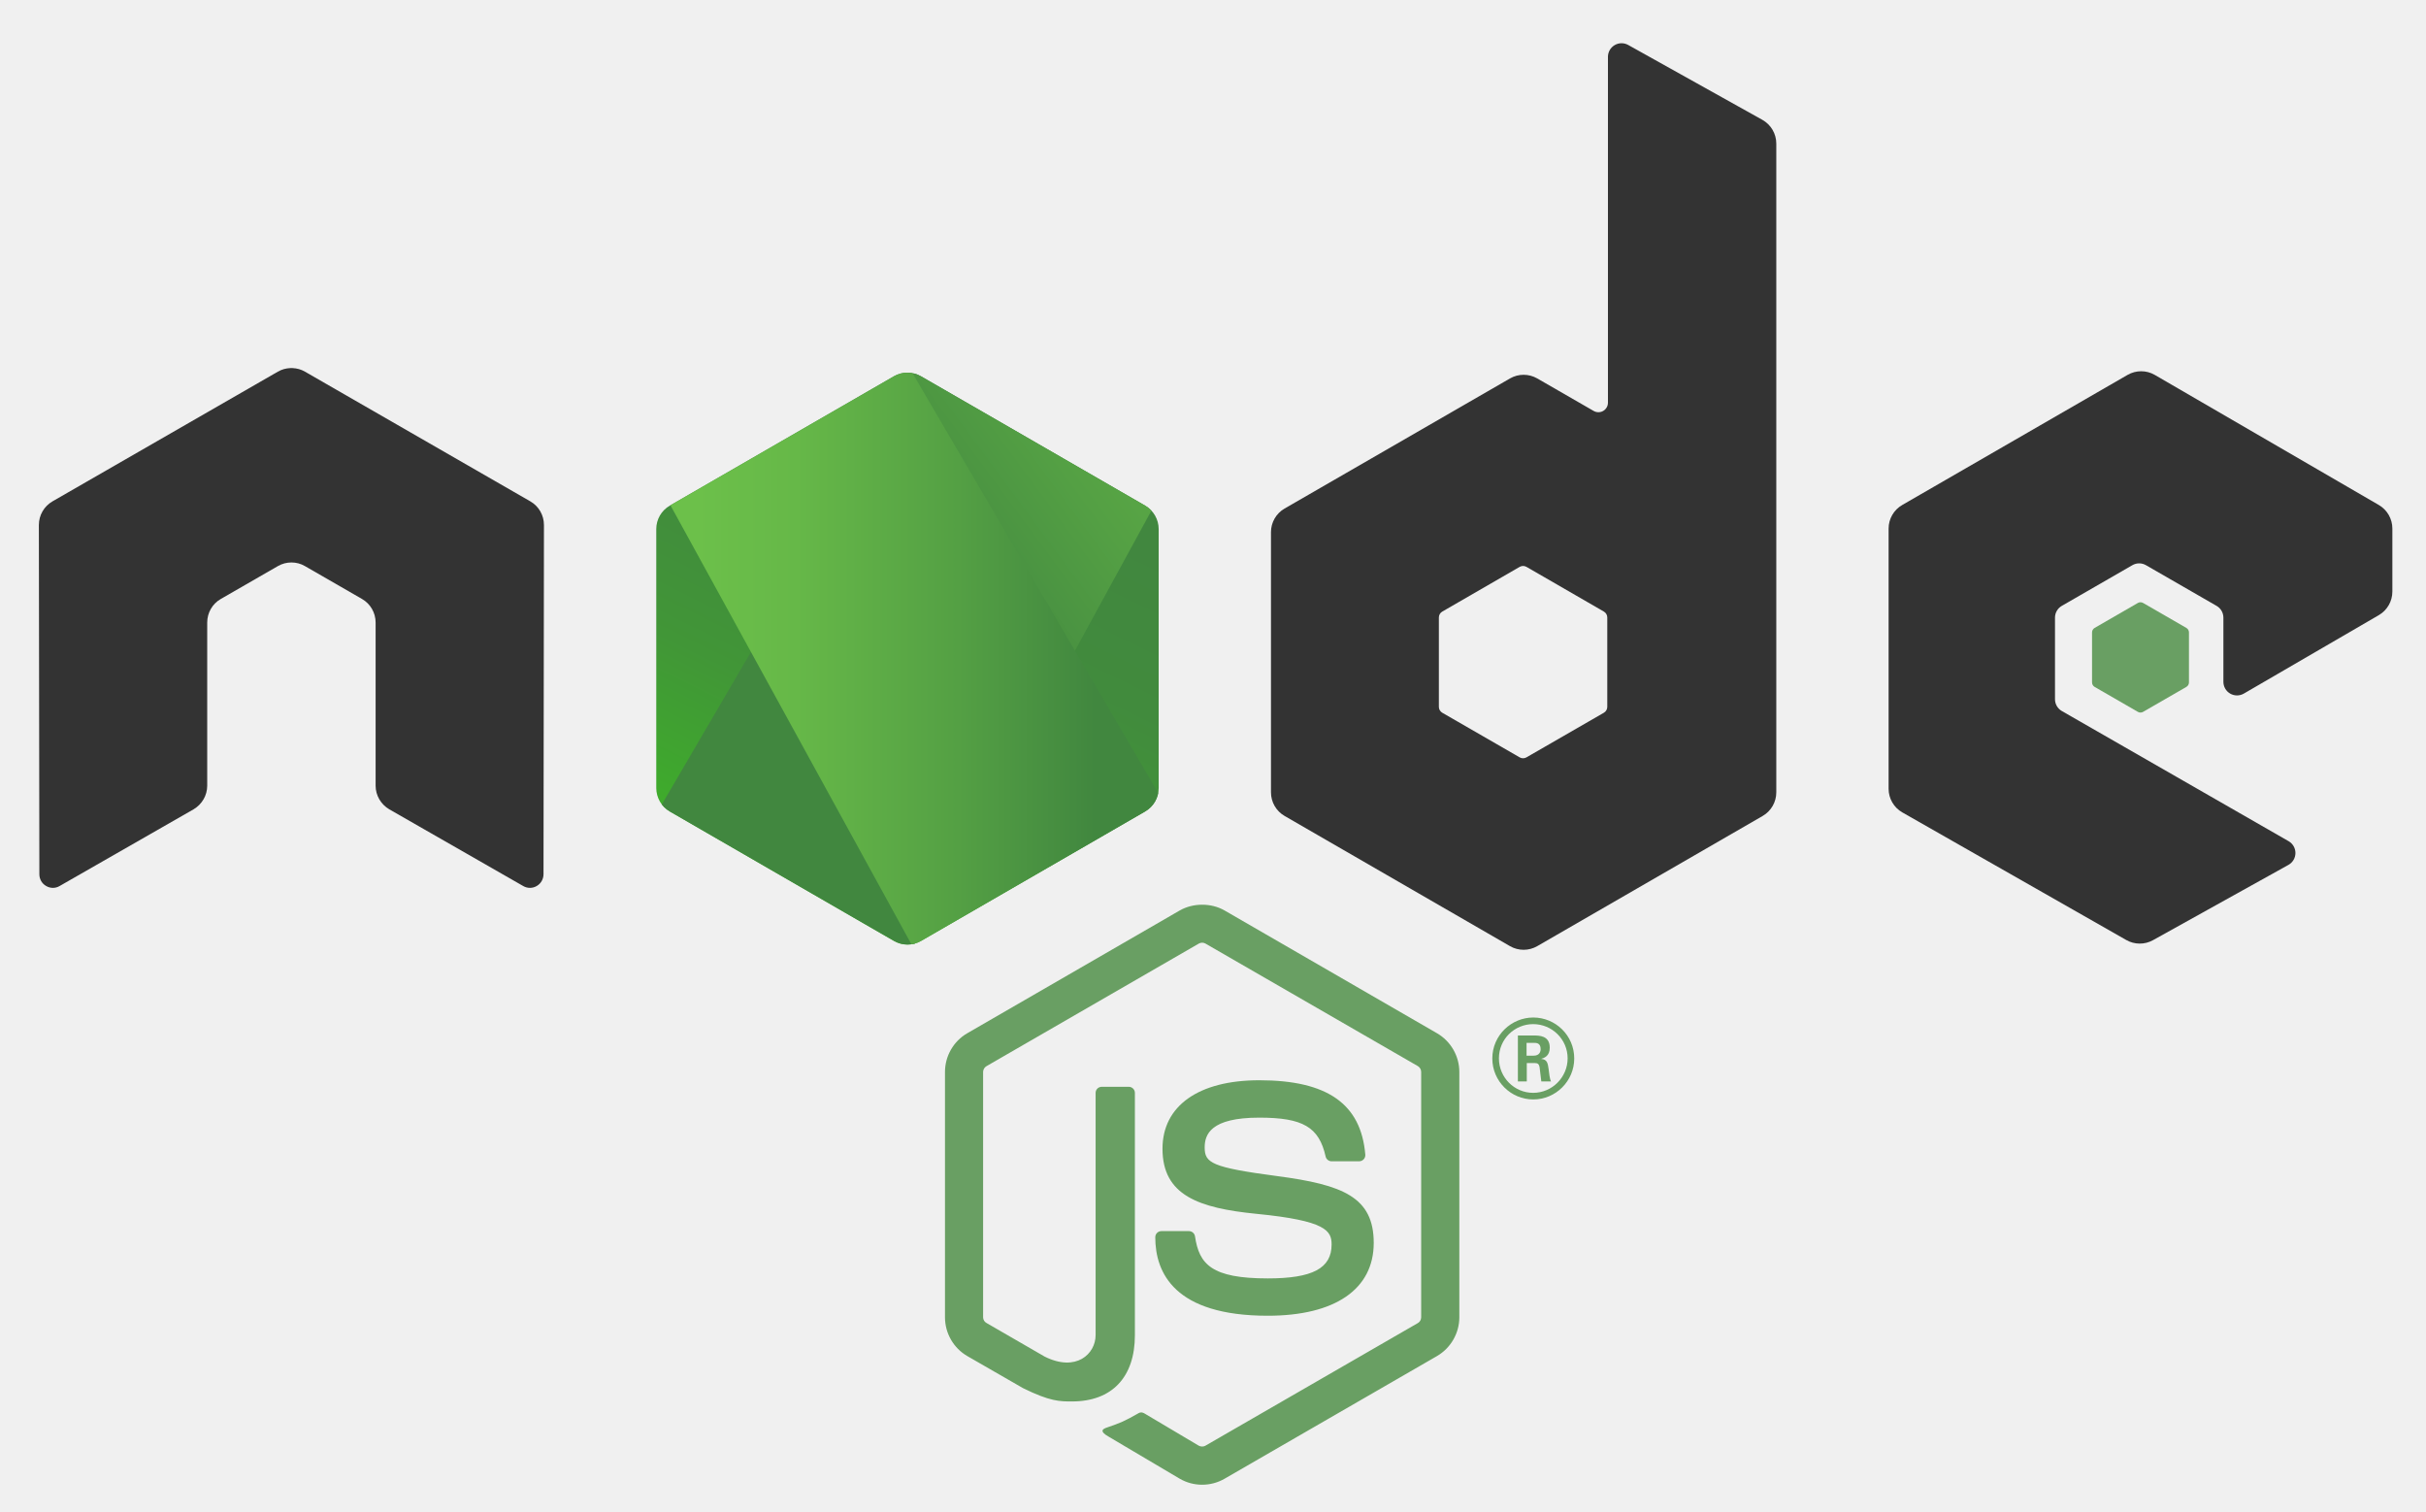
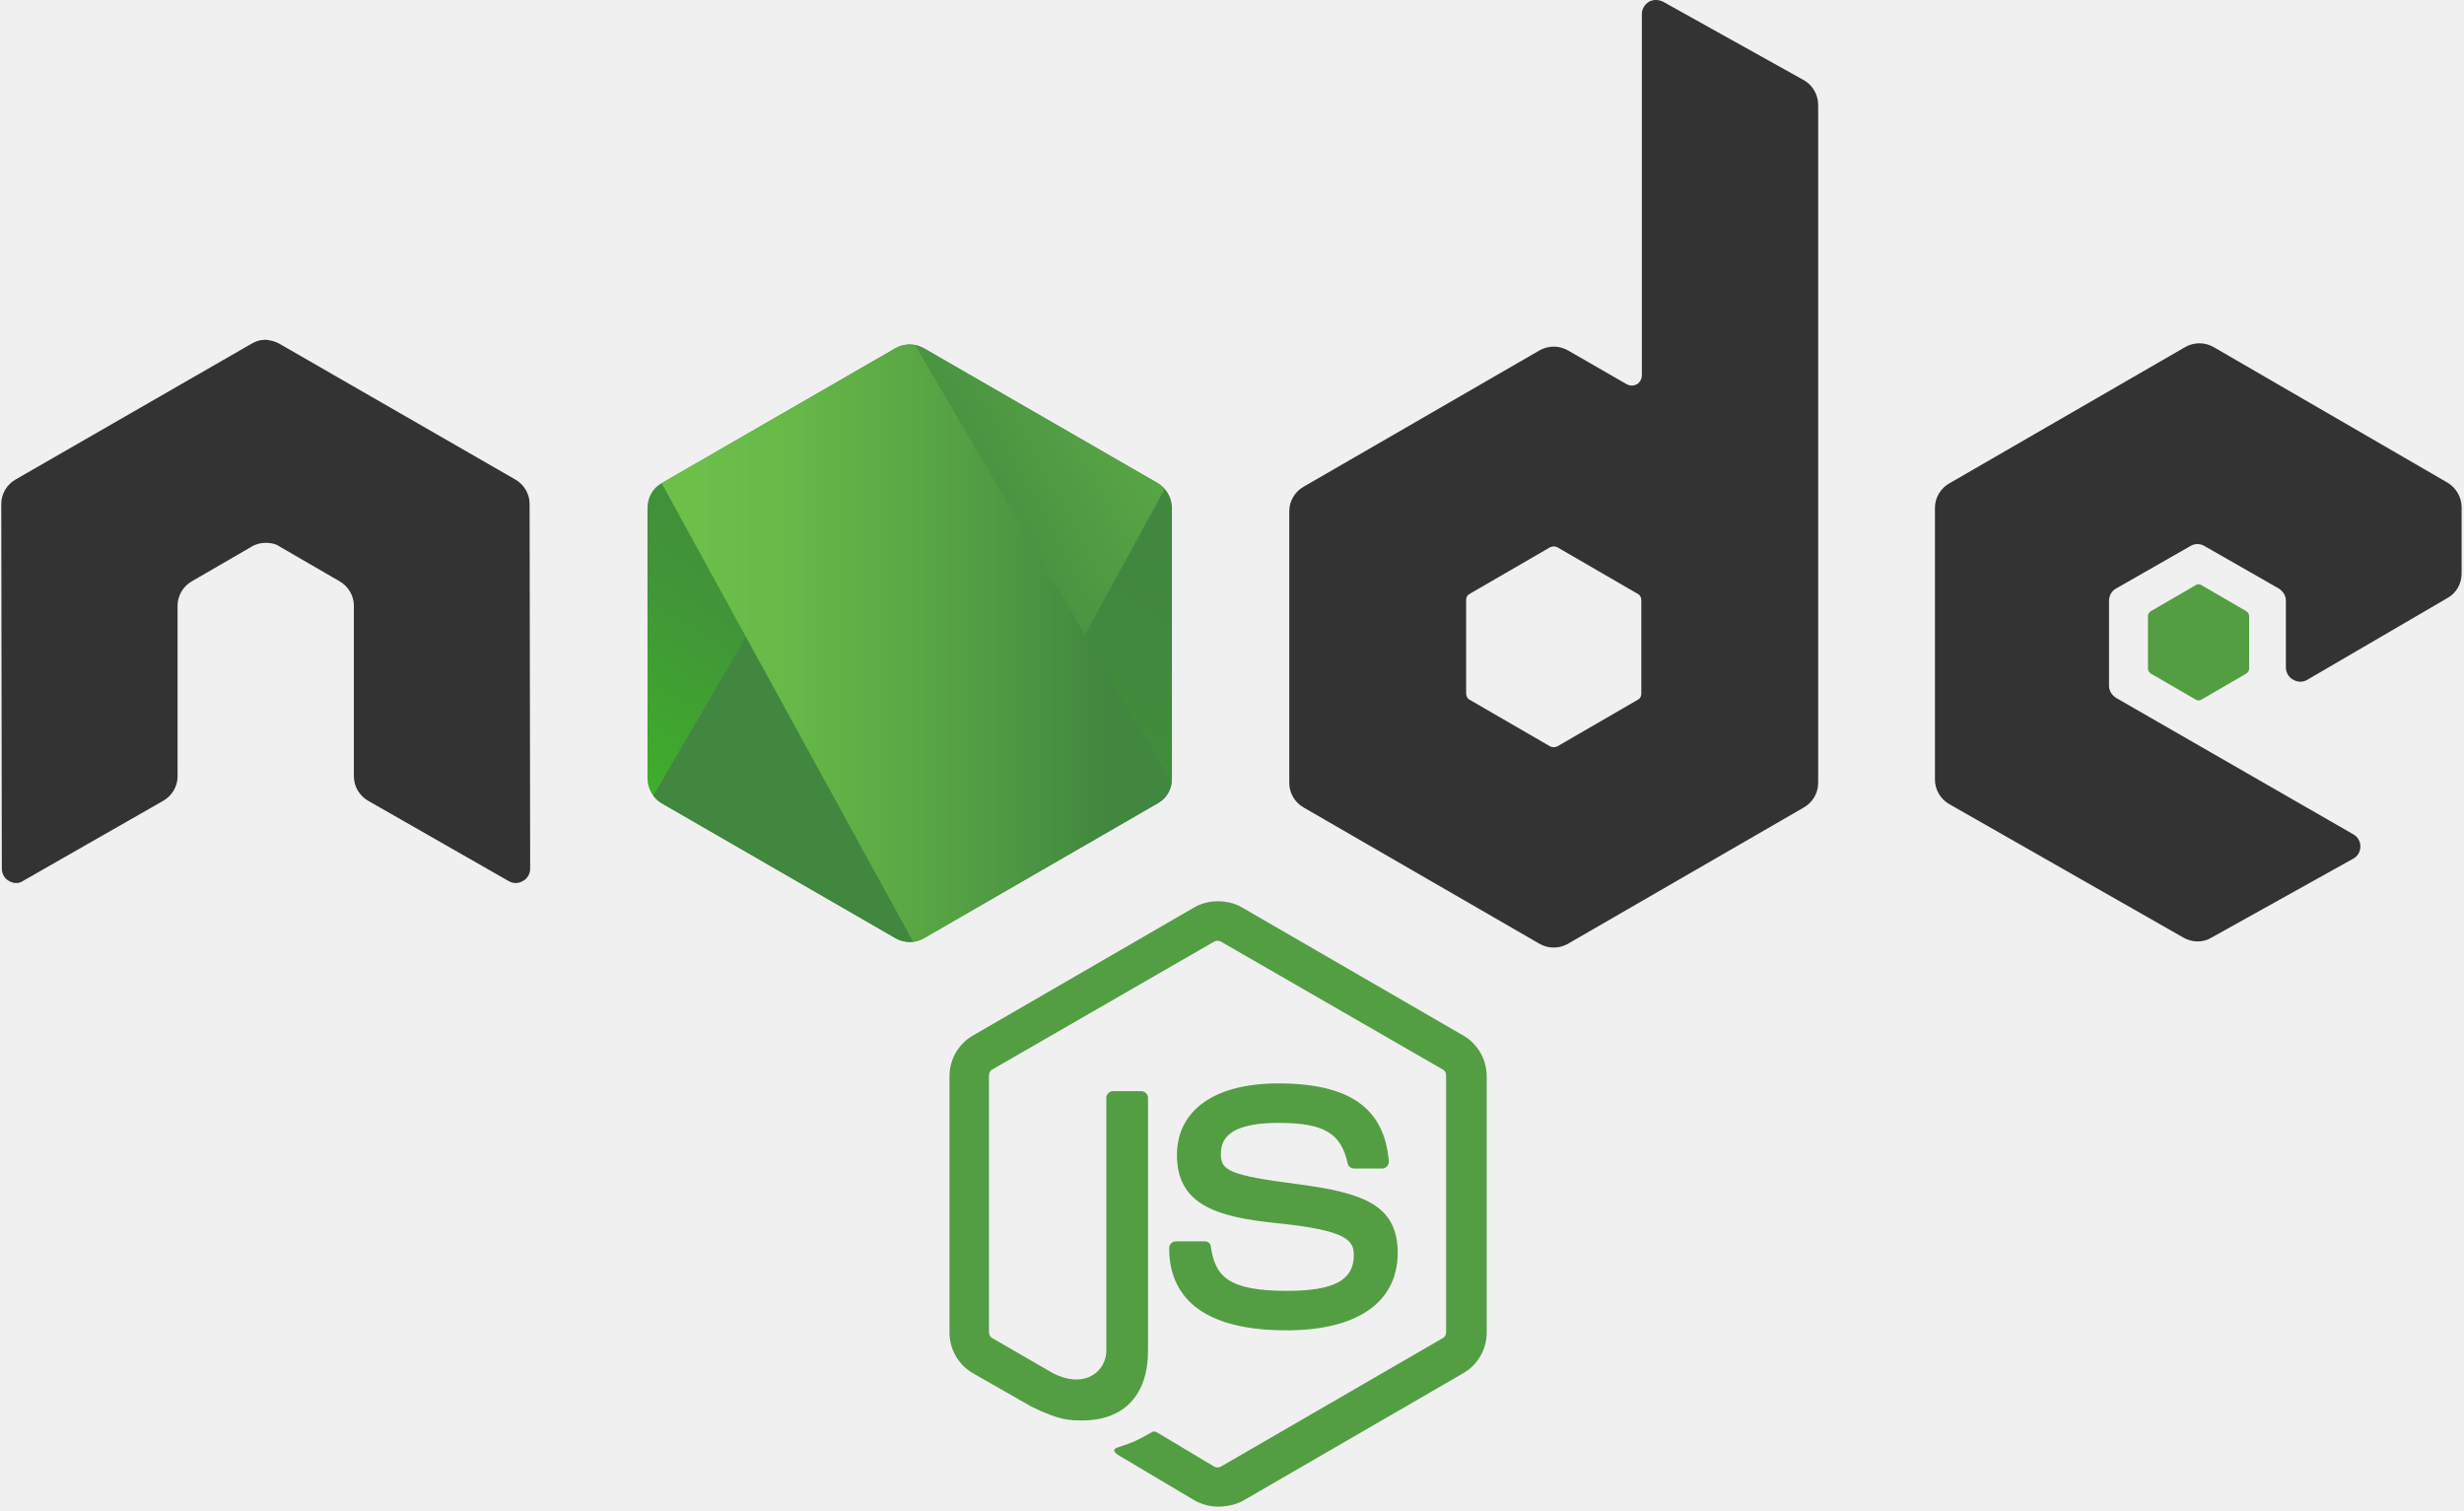
- <svg xmlns="http://www.w3.org/2000/svg" xmlns:xlink="http://www.w3.org/1999/xlink" enable-background="new 0 0 456 284" id="Layer_1" version="1.1" viewBox="0 0 456 284" xml:space="preserve">
-   <g>
-     <path d="M225.953,279.054c-1.46,0-2.912-0.381-4.19-1.121l-13.339-7.892c-1.991-1.115-1.018-1.509-0.362-1.738   c2.657-0.922,3.195-1.135,6.031-2.743c0.295-0.166,0.687-0.103,0.992,0.076l10.247,6.084c0.372,0.206,0.896,0.206,1.237,0   l39.95-23.058c0.372-0.212,0.61-0.64,0.61-1.081v-46.103c0-0.451-0.239-0.872-0.62-1.101l-39.933-23.038   c-0.368-0.216-0.859-0.216-1.231,0l-39.923,23.045c-0.388,0.222-0.634,0.657-0.634,1.094v46.103c0,0.441,0.245,0.859,0.63,1.068   l10.944,6.323c5.938,2.969,9.573-0.528,9.573-4.041v-45.52c0-0.643,0.518-1.151,1.161-1.151h5.066c0.634,0,1.158,0.508,1.158,1.151   v45.52c0,7.925-4.316,12.47-11.829,12.47c-2.309,0-4.127,0-9.202-2.501l-10.476-6.031c-2.587-1.496-4.19-4.293-4.19-7.288v-46.103   c0-2.995,1.602-5.792,4.19-7.281l39.95-23.085c2.528-1.43,5.888-1.43,8.396,0l39.947,23.085c2.587,1.496,4.196,4.286,4.196,7.281   v46.103c0,2.995-1.609,5.782-4.196,7.288l-39.947,23.065C228.882,278.673,227.433,279.054,225.953,279.054z" fill="#699F63" />
-     <path d="M238.293,247.292c-17.482,0-21.144-8.024-21.144-14.755c0-0.64,0.514-1.151,1.155-1.151h5.165   c0.577,0,1.058,0.415,1.148,0.979c0.78,5.258,3.105,7.912,13.677,7.912c8.416,0,11.999-1.904,11.999-6.369   c0-2.574-1.015-4.485-14.095-5.766c-10.93-1.081-17.691-3.496-17.691-12.241c0-8.061,6.794-12.868,18.186-12.868   c12.798,0,19.131,4.442,19.933,13.972c0.03,0.328-0.086,0.644-0.305,0.889c-0.219,0.229-0.524,0.368-0.846,0.368h-5.185   c-0.537,0-1.012-0.381-1.121-0.902c-1.244-5.533-4.269-7.301-12.476-7.301c-9.189,0-10.257,3.201-10.257,5.599   c0,2.906,1.261,3.752,13.667,5.394c12.277,1.622,18.109,3.921,18.109,12.549C258.21,242.306,250.952,247.292,238.293,247.292z" fill="#699F63" />
-   </g>
-   <g>
-     <path d="M295.899,198.941c0,4.236-3.463,7.699-7.699,7.699c-4.197,0-7.699-3.422-7.699-7.699   c0-4.359,3.586-7.701,7.699-7.701C292.356,191.24,295.899,194.582,295.899,198.941z M281.744,198.919   c0,3.586,2.892,6.479,6.435,6.479c3.586,0,6.479-2.954,6.479-6.479c0-3.584-2.932-6.436-6.479-6.436   C284.676,192.484,281.744,195.293,281.744,198.919z M285.307,194.622h2.976c1.018,0,3.015,0,3.015,2.282   c0,1.589-1.018,1.914-1.632,2.118c1.184,0.082,1.264,0.856,1.426,1.956c0.083,0.692,0.206,1.874,0.448,2.281h-1.831   c-0.043-0.406-0.328-2.607-0.328-2.728c-0.119-0.49-0.285-0.733-0.895-0.733h-1.506v3.461h-1.672v-8.637H285.307z M286.939,198.41   h1.343c1.098,0,1.304-0.773,1.304-1.221c0-1.183-0.816-1.183-1.264-1.183h-1.383L286.939,198.41L286.939,198.41z" fill="#699F63" />
-   </g>
-   <path d="M102.243,98.677c0-1.841-0.969-3.533-2.558-4.445L57.33,69.857c-0.716-0.421-1.519-0.64-2.332-0.674  c-0.073,0-0.378,0-0.438,0c-0.809,0.033-1.612,0.252-2.339,0.674L9.866,94.232c-1.579,0.912-2.561,2.604-2.561,4.445l0.093,65.635  c0,0.912,0.474,1.762,1.277,2.209c0.786,0.471,1.758,0.471,2.541,0l25.172-14.414c1.592-0.945,2.561-2.614,2.561-4.438v-30.665  c0-1.828,0.968-3.52,2.554-4.428l10.718-6.173c0.799-0.461,1.672-0.687,2.564-0.687c0.872,0,1.768,0.226,2.544,0.687l10.715,6.173  c1.586,0.909,2.558,2.601,2.558,4.428v30.665c0,1.824,0.982,3.503,2.564,4.438l25.165,14.414c0.789,0.471,1.775,0.471,2.558,0  c0.78-0.448,1.271-1.297,1.271-2.209L102.243,98.677z" fill="#333333" />
-   <path d="M306.04,8.451c-0.793-0.441-1.76-0.431-2.543,0.028c-0.781,0.46-1.262,1.299-1.262,2.206v65  c0,0.639-0.342,1.231-0.894,1.551c-0.554,0.32-1.237,0.32-1.792,0l-10.608-6.112c-1.583-0.912-3.53-0.91-5.112,0.002l-42.372,24.453  c-1.584,0.914-2.559,2.603-2.559,4.43v48.916c0,1.828,0.975,3.516,2.558,4.432l42.37,24.471c1.584,0.914,3.534,0.914,5.118,0  l42.376-24.471c1.583-0.915,2.558-2.604,2.558-4.432V26.989c0-1.854-1.003-3.565-2.624-4.469L306.04,8.451z M302.109,132.853  c0,0.456-0.244,0.879-0.64,1.106l-14.548,8.386c-0.395,0.227-0.882,0.227-1.277,0l-14.548-8.386c-0.396-0.227-0.64-0.65-0.64-1.106  v-16.799c0-0.456,0.244-0.879,0.639-1.108l14.548-8.403c0.396-0.229,0.884-0.229,1.28,0l14.548,8.403  c0.395,0.229,0.639,0.652,0.639,1.108L302.109,132.853L302.109,132.853z" fill="#333333" />
-   <g>
-     <path d="M447.131,115.615c1.576-0.915,2.546-2.601,2.546-4.424V99.337c0-1.823-0.97-3.51-2.548-4.425L405.03,70.469   c-1.584-0.921-3.54-0.922-5.127-0.007l-42.356,24.453c-1.583,0.914-2.558,2.602-2.558,4.43v48.903c0,1.839,0.987,3.536,2.584,4.445   l42.093,23.985c1.552,0.886,3.455,0.896,5.017,0.028l25.46-14.151c0.808-0.449,1.311-1.297,1.315-2.219   c0.007-0.922-0.484-1.776-1.284-2.236l-42.625-24.465c-0.796-0.456-1.285-1.304-1.285-2.22v-15.326c0-0.914,0.487-1.76,1.28-2.216   l13.266-7.648c0.789-0.456,1.765-0.456,2.554,0l13.273,7.648c0.793,0.456,1.28,1.302,1.28,2.216v12.058   c0,0.916,0.49,1.762,1.282,2.218c0.793,0.458,1.77,0.454,2.561-0.005L447.131,115.615z" fill="#333333" />
-     <path d="M401.842,113.324c0.304-0.176,0.678-0.176,0.982,0l8.13,4.69c0.304,0.176,0.491,0.499,0.491,0.851v9.388   c0,0.352-0.187,0.675-0.491,0.851l-8.13,4.69c-0.304,0.176-0.678,0.176-0.982,0l-8.124-4.69c-0.304-0.176-0.491-0.499-0.491-0.851   v-9.388c0-0.352,0.187-0.675,0.491-0.851L401.842,113.324z" fill="#699F63" />
-   </g>
-   <g>
-     <g>
-       <linearGradient gradientTransform="matrix(1 0 0 -1 0 288.11)" gradientUnits="userSpaceOnUse" id="XMLID_2_" x1="187.702" x2="149.637" y1="199.285" y2="121.633">
-         <stop offset="0" style="stop-color:#41873F" />
-         <stop offset="0.329" style="stop-color:#418B3D" />
-         <stop offset="0.635" style="stop-color:#419637" />
-         <stop offset="0.932" style="stop-color:#3FA92D" />
-         <stop offset="1" style="stop-color:#3FAE2A" />
-       </linearGradient>
-       <path d="M173.12,70.717c-1.574-0.909-3.514-0.909-5.087,0l-42.134,24.314    c-1.576,0.909-2.546,2.588-2.546,4.408v48.666c0,1.818,0.97,3.497,2.544,4.408l42.134,24.334c1.575,0.909,3.515,0.909,5.091,0    l42.124-24.334c1.574-0.91,2.543-2.59,2.543-4.408V99.437c0-1.818-0.97-3.497-2.545-4.406L173.12,70.717z" fill="url(#XMLID_2_)" id="XMLID_143_" />
-     </g>
-     <g>
-       <defs>
-         <path d="M173.12,70.717c-1.574-0.909-3.514-0.909-5.087,0l-42.134,24.314c-1.576,0.909-2.546,2.588-2.546,4.408     v48.666c0,1.818,0.97,3.497,2.544,4.408l42.134,24.334c1.575,0.909,3.515,0.909,5.091,0l42.124-24.334     c1.574-0.91,2.543-2.59,2.543-4.408V99.437c0-1.818-0.97-3.497-2.545-4.406L173.12,70.717z" id="SVGID_1_" />
-       </defs>
-       <clipPath id="SVGID_2_">
-         <use overflow="visible" xlink:href="#SVGID_1_" />
-       </clipPath>
-       <g clip-path="url(#SVGID_2_)">
-         <path d="M167.944,70.717l-42.222,24.314C124.146,95.94,123,97.619,123,99.439v48.666     c0,1.203,0.514,2.339,1.313,3.238l47.44-81.152C170.479,69.877,169.101,70.049,167.944,70.717z" fill="none" />
-         <path d="M171.988,177.339c0.41-0.113,0.81-0.275,1.186-0.492l42.177-24.334c1.574-0.91,2.649-2.59,2.649-4.408     V99.437c0-1.338-0.598-2.598-1.54-3.534L171.988,177.339z" fill="none" />
-         <linearGradient gradientTransform="matrix(1 0 0 -1 0 288.11)" gradientUnits="userSpaceOnUse" id="SVGID_3_" x1="164.157" x2="270.965" y1="158.647" y2="237.562">
-           <stop offset="0.138" style="stop-color:#41873F" />
-           <stop offset="0.403" style="stop-color:#54A044" />
-           <stop offset="0.714" style="stop-color:#66B848" />
-           <stop offset="0.908" style="stop-color:#6CC04A" />
-         </linearGradient>
-         <path d="M215.327,95.031l-42.252-24.314c-0.417-0.241-0.863-0.413-1.322-0.526l-47.44,81.152     c0.409,0.46,0.888,0.861,1.42,1.169l42.323,24.334c1.199,0.692,2.624,0.854,3.931,0.492l44.473-81.436     C216.122,95.568,215.743,95.271,215.327,95.031z" fill="url(#SVGID_3_)" />
+ <svg xmlns="http://www.w3.org/2000/svg" xmlns:xlink="http://www.w3.org/1999/xlink" width="2500" height="1533" viewBox="0 0 512 314" preserveAspectRatio="xMidYMid">
+   <defs>
+     <linearGradient x1="68.188%" y1="17.487%" x2="27.823%" y2="89.755%" id="b">
+       <stop stop-color="#41873F" offset="0%" />
+       <stop stop-color="#418B3D" offset="32.88%" />
+       <stop stop-color="#419637" offset="63.52%" />
+       <stop stop-color="#3FA92D" offset="93.19%" />
+       <stop stop-color="#3FAE2A" offset="100%" />
+     </linearGradient>
+     <path id="a" d="M57.903 1.85a5.957 5.957 0 0 0-5.894 0L3.352 29.933c-1.85 1.04-2.89 3.005-2.89 5.085v56.286c0 2.08 1.156 4.045 2.89 5.085l48.657 28.085a5.957 5.957 0 0 0 5.894 0l48.658-28.085c1.849-1.04 2.89-3.005 2.89-5.085V35.019c0-2.08-1.157-4.045-2.89-5.085L57.903 1.85z" />
+     <linearGradient x1="43.277%" y1="55.169%" x2="159.245%" y2="-18.306%" id="d">
+       <stop stop-color="#41873F" offset="13.76%" />
+       <stop stop-color="#54A044" offset="40.32%" />
+       <stop stop-color="#66B848" offset="71.36%" />
+       <stop stop-color="#6CC04A" offset="90.81%" />
+     </linearGradient>
+     <linearGradient x1="-4413.77%" y1="13.43%" x2="5327.93%" y2="13.43%" id="e">
+       <stop stop-color="#6CC04A" offset="9.192%" />
+       <stop stop-color="#66B848" offset="28.64%" />
+       <stop stop-color="#54A044" offset="59.68%" />
+       <stop stop-color="#41873F" offset="86.24%" />
+     </linearGradient>
+     <linearGradient x1="-4.389%" y1="49.997%" x2="101.499%" y2="49.997%" id="f">
+       <stop stop-color="#6CC04A" offset="9.192%" />
+       <stop stop-color="#66B848" offset="28.64%" />
+       <stop stop-color="#54A044" offset="59.68%" />
+       <stop stop-color="#41873F" offset="86.24%" />
+     </linearGradient>
+     <linearGradient x1="-9713.77%" y1="36.21%" x2="27.93%" y2="36.21%" id="g">
+       <stop stop-color="#6CC04A" offset="9.192%" />
+       <stop stop-color="#66B848" offset="28.64%" />
+       <stop stop-color="#54A044" offset="59.68%" />
+       <stop stop-color="#41873F" offset="86.24%" />
+     </linearGradient>
+     <linearGradient x1="-103.861%" y1="50.275%" x2="100.797%" y2="50.275%" id="h">
+       <stop stop-color="#6CC04A" offset="9.192%" />
+       <stop stop-color="#66B848" offset="28.64%" />
+       <stop stop-color="#54A044" offset="59.68%" />
+       <stop stop-color="#41873F" offset="86.24%" />
+     </linearGradient>
+     <linearGradient x1="130.613%" y1="-211.069%" x2="4.393%" y2="201.605%" id="i">
+       <stop stop-color="#41873F" offset="0%" />
+       <stop stop-color="#418B3D" offset="32.88%" />
+       <stop stop-color="#419637" offset="63.52%" />
+       <stop stop-color="#3FA92D" offset="93.19%" />
+       <stop stop-color="#3FAE2A" offset="100%" />
+     </linearGradient>
+   </defs>
+   <g fill="none">
+     <path d="M253.11 313.094c-1.733 0-3.351-.462-4.854-1.271l-15.371-9.13c-2.312-1.272-1.156-1.734-.462-1.965 3.12-1.04 3.698-1.272 6.934-3.12.347-.232.81-.116 1.156.115l11.789 7.05c.462.231 1.04.231 1.386 0l46.115-26.698c.462-.231.694-.694.694-1.271v-53.28c0-.579-.232-1.04-.694-1.272l-46.115-26.582c-.462-.232-1.04-.232-1.386 0l-46.115 26.582c-.462.231-.694.809-.694 1.271v53.28c0 .463.232 1.04.694 1.272l12.598 7.281c6.819 3.467 11.095-.578 11.095-4.623v-52.587c0-.693.578-1.387 1.387-1.387h5.894c.694 0 1.387.578 1.387 1.387v52.587c0 9.13-4.97 14.447-13.638 14.447-2.658 0-4.738 0-10.633-2.89l-12.135-6.934c-3.005-1.733-4.854-4.97-4.854-8.437v-53.28c0-3.467 1.849-6.704 4.854-8.437l46.114-26.698c2.89-1.618 6.82-1.618 9.709 0l46.114 26.698c3.005 1.733 4.855 4.97 4.855 8.437v53.28c0 3.467-1.85 6.704-4.855 8.437l-46.114 26.698c-1.503.694-3.236 1.04-4.854 1.04zm14.216-36.637c-20.225 0-24.386-9.246-24.386-17.105 0-.694.578-1.387 1.387-1.387h6.01c.693 0 1.271.462 1.271 1.156.925 6.125 3.583 9.13 15.834 9.13 9.708 0 13.87-2.196 13.87-7.397 0-3.005-1.157-5.2-16.297-6.703-12.598-1.272-20.457-4.045-20.457-14.1 0-9.362 7.86-14.91 21.035-14.91 14.793 0 22.075 5.086 23 16.18 0 .348-.116.694-.347 1.041-.232.231-.578.462-.925.462h-6.01c-.578 0-1.156-.462-1.271-1.04-1.387-6.356-4.97-8.437-14.447-8.437-10.633 0-11.905 3.699-11.905 6.472 0 3.352 1.503 4.392 15.834 6.241 14.216 1.85 20.92 4.508 20.92 14.447-.116 10.171-8.437 15.95-23.116 15.95z" fill="#539E43" />
+     <path d="M110.028 104.712c0-2.08-1.156-4.046-3.005-5.086l-49.004-28.2c-.81-.463-1.734-.694-2.658-.81h-.463c-.924 0-1.849.347-2.658.81l-49.004 28.2c-1.85 1.04-3.005 3.005-3.005 5.086l.116 75.817c0 1.04.578 2.08 1.502 2.543.925.578 2.08.578 2.89 0l29.125-16.643c1.849-1.04 3.005-3.005 3.005-5.085v-35.482c0-2.08 1.155-4.045 3.005-5.085l12.366-7.166c.925-.578 1.965-.81 3.005-.81 1.04 0 2.08.232 2.89.81l12.366 7.166c1.85 1.04 3.005 3.004 3.005 5.085v35.482c0 2.08 1.156 4.045 3.005 5.085l29.125 16.643c.925.578 2.08.578 3.005 0 .925-.463 1.503-1.503 1.503-2.543l-.116-75.817zM345.571.347c-.924-.463-2.08-.463-2.89 0-.924.578-1.502 1.502-1.502 2.542v75.125c0 .693-.346 1.386-1.04 1.849-.693.346-1.387.346-2.08 0l-12.251-7.05a5.957 5.957 0 0 0-5.895 0l-49.004 28.316c-1.849 1.04-3.005 3.005-3.005 5.085v56.516c0 2.08 1.156 4.046 3.005 5.086l49.004 28.316a5.957 5.957 0 0 0 5.895 0l49.004-28.316c1.849-1.04 3.005-3.005 3.005-5.086V21.844c0-2.196-1.156-4.16-3.005-5.201L345.572.347zm-4.507 143.776c0 .578-.231 1.04-.694 1.271l-16.758 9.708a1.714 1.714 0 0 1-1.503 0l-16.758-9.708c-.463-.231-.694-.809-.694-1.271v-19.417c0-.578.231-1.04.694-1.271l16.758-9.709a1.714 1.714 0 0 1 1.503 0l16.758 9.709c.463.23.694.809.694 1.271v19.417zM508.648 124.244c1.85-1.04 2.89-3.005 2.89-5.086v-13.753c0-2.08-1.156-4.045-2.89-5.085l-48.657-28.2a5.957 5.957 0 0 0-5.894 0l-49.004 28.315c-1.85 1.04-3.005 3.005-3.005 5.086v56.516c0 2.08 1.155 4.045 3.005 5.085l48.657 27.738c1.85 1.04 4.045 1.04 5.779 0L489 178.45c.925-.463 1.503-1.503 1.503-2.543 0-1.04-.578-2.08-1.503-2.543l-49.235-28.316c-.924-.577-1.502-1.502-1.502-2.542v-17.683c0-1.04.578-2.08 1.502-2.543l15.372-8.784a2.821 2.821 0 0 1 3.005 0l15.371 8.784c.925.578 1.503 1.502 1.503 2.543v13.869c0 1.04.578 2.08 1.502 2.542.925.578 2.08.578 3.005 0l29.125-16.99z" fill="#333" />
+     <path d="M456.293 121.586a1.05 1.05 0 0 1 1.155 0l9.362 5.432c.347.23.578.577.578 1.04v10.864c0 .462-.231.809-.578 1.04l-9.362 5.432a1.05 1.05 0 0 1-1.155 0l-9.362-5.432c-.347-.231-.578-.578-.578-1.04v-10.864c0-.463.231-.81.578-1.04l9.362-5.432z" fill="#539E43" />
+     <g transform="translate(134.068 70.501)">
+       <mask id="c" fill="#fff">
+         <use xlink:href="#a" />
+       </mask>
+       <use fill="url(#b)" xlink:href="#a" />
+       <g mask="url(#c)">
+         <path d="M51.893 1.85L3.121 29.933C1.27 30.974 0 32.94 0 35.02v56.286c0 1.387.578 2.658 1.502 3.698L56.285 1.156c-1.387-.231-3.005-.116-4.392.693zM56.632 125.053c.462-.116.925-.347 1.387-.578l48.773-28.085c1.85-1.04 3.005-3.005 3.005-5.085V35.019c0-1.502-.694-3.005-1.734-4.045l-51.43 94.079z" />
+         <path d="M106.676 29.934L57.788 1.85a8.025 8.025 0 0 0-1.503-.578L1.502 95.12a6.082 6.082 0 0 0 1.619 1.387l48.888 28.085c1.387.809 3.005 1.04 4.507.577l51.432-94.078c-.347-.462-.81-.81-1.272-1.156z" fill="url(#d)" />
      </g>
-     </g>
-     <g>
-       <defs>
-         <path d="M173.12,70.717c-1.574-0.909-3.514-0.909-5.087,0l-42.134,24.314c-1.576,0.909-2.546,2.588-2.546,4.408     v48.666c0,1.818,0.97,3.497,2.544,4.408l42.134,24.334c1.575,0.909,3.515,0.909,5.091,0l42.124-24.334     c1.574-0.91,2.543-2.59,2.543-4.408V99.437c0-1.818-0.97-3.497-2.545-4.406L173.12,70.717z" id="SVGID_4_" />
-       </defs>
-       <clipPath id="SVGID_5_">
-         <use overflow="visible" xlink:href="#SVGID_4_" />
-       </clipPath>
-       <g clip-path="url(#SVGID_5_)">
-         <path d="M218,148.105V99.437c0-1.818-1.098-3.497-2.673-4.406l-42.252-24.314c-0.485-0.28-1.011-0.463-1.551-0.571     l46.317,79.128C217.94,148.895,218,148.505,218,148.105z" fill="none" />
-         <path d="M125.722,95.031C124.146,95.94,123,97.619,123,99.439v48.666c0,1.818,1.16,3.497,2.733,4.408l42.323,24.334     c0.995,0.574,2.146,0.784,3.256,0.632l-45.337-82.594L125.722,95.031z" fill="none" />
-         <linearGradient gradientTransform="matrix(1 0 0 -1 0 288.11)" gradientUnits="userSpaceOnUse" id="SVGID_6_" x1="121.862" x2="219.279" y1="226.166" y2="226.166">
-           <stop offset="0.092" style="stop-color:#6CC04A" />
-           <stop offset="0.286" style="stop-color:#66B848" />
-           <stop offset="0.597" style="stop-color:#54A044" />
-           <stop offset="0.862" style="stop-color:#41873F" />
-         </linearGradient>
-         <polygon fill="url(#SVGID_6_)" points="166.627,61.779 166.047,62.11 166.821,62.11    " />
-         <linearGradient gradientTransform="matrix(1 0 0 -1 0 288.11)" gradientUnits="userSpaceOnUse" id="SVGID_7_" x1="121.862" x2="219.279" y1="164.348" y2="164.348">
-           <stop offset="0.092" style="stop-color:#6CC04A" />
-           <stop offset="0.286" style="stop-color:#66B848" />
-           <stop offset="0.597" style="stop-color:#54A044" />
-           <stop offset="0.862" style="stop-color:#41873F" />
-         </linearGradient>
-         <path d="M215.351,152.513c1.228-0.71,2.144-1.891,2.491-3.238l-46.317-79.128     c-1.209-0.241-2.492-0.058-3.581,0.571l-41.968,24.168l45.337,82.594c0.647-0.088,1.281-0.298,1.861-0.632L215.351,152.513z" fill="url(#SVGID_7_)" />
-         <linearGradient gradientTransform="matrix(1 0 0 -1 0 288.11)" gradientUnits="userSpaceOnUse" id="SVGID_8_" x1="121.862" x2="219.279" y1="136.537" y2="136.537">
-           <stop offset="0.092" style="stop-color:#6CC04A" />
-           <stop offset="0.286" style="stop-color:#66B848" />
-           <stop offset="0.597" style="stop-color:#54A044" />
-           <stop offset="0.862" style="stop-color:#41873F" />
-         </linearGradient>
-         <polygon fill="url(#SVGID_8_)" points="219.279,151.73 219,151.253 219,151.892    " />
-         <linearGradient gradientTransform="matrix(1 0 0 -1 0 288.11)" gradientUnits="userSpaceOnUse" id="SVGID_9_" x1="121.862" x2="219.279" y1="123.968" y2="123.968">
-           <stop offset="0.092" style="stop-color:#6CC04A" />
-           <stop offset="0.286" style="stop-color:#66B848" />
-           <stop offset="0.597" style="stop-color:#54A044" />
-           <stop offset="0.862" style="stop-color:#41873F" />
-         </linearGradient>
-         <path d="M215.351,152.513l-42.177,24.334c-0.58,0.335-1.214,0.544-1.861,0.632l0.84,1.53L219,151.892     v-0.639l-1.158-1.978C217.495,150.622,216.579,151.802,215.351,152.513z" fill="url(#SVGID_9_)" />
-         <linearGradient gradientTransform="matrix(1 0 0 -1 0 288.11)" gradientUnits="userSpaceOnUse" id="SVGID_10_" x1="233.472" x2="173.391" y1="201.588" y2="79.023">
-           <stop offset="0" style="stop-color:#41873F" />
-           <stop offset="0.329" style="stop-color:#418B3D" />
-           <stop offset="0.635" style="stop-color:#419637" />
-           <stop offset="0.932" style="stop-color:#3FA92D" />
-           <stop offset="1" style="stop-color:#3FAE2A" />
-         </linearGradient>
-         <path d="M215.351,152.513l-42.177,24.334c-0.58,0.335-1.214,0.544-1.861,0.632l0.84,1.53L219,151.892     v-0.639l-1.158-1.978C217.495,150.622,216.579,151.802,215.351,152.513z" fill="url(#SVGID_10_)" />
+       <g mask="url(#c)">
+         <path d="M109.797 91.305V35.019c0-2.08-1.271-4.045-3.12-5.085L57.786 1.85a5.106 5.106 0 0 0-1.848-.693l53.511 91.42c.231-.347.347-.809.347-1.271zM3.12 29.934C1.272 30.974 0 32.94 0 35.02v56.286c0 2.08 1.387 4.045 3.12 5.085l48.889 28.085c1.156.693 2.427.925 3.814.693L3.467 29.818l-.346.116z" />
+         <path fill="url(#e)" fill-rule="evenodd" d="M50.391.809l-.693.347h.924l-.231-.347z" transform="translate(0 -9.246)" />
+         <path d="M106.792 105.636c1.387-.809 2.427-2.196 2.89-3.698L56.053 10.402c-1.387-.231-2.89-.116-4.16.693L3.351 39.065l52.355 95.465a8.057 8.057 0 0 0 2.196-.693l48.889-28.2z" fill="url(#f)" fill-rule="evenodd" transform="translate(0 -9.246)" />
+         <path fill="url(#g)" fill-rule="evenodd" d="M111.3 104.712l-.347-.578v.809l.346-.231z" transform="translate(0 -9.246)" />
+         <path d="M106.792 105.636l-48.773 28.085a6.973 6.973 0 0 1-2.196.693l.925 1.734 54.089-31.32v-.694l-1.387-2.312c-.231 1.618-1.271 3.005-2.658 3.814z" fill="url(#h)" fill-rule="evenodd" transform="translate(0 -9.246)" />
+         <path d="M106.792 105.636l-48.773 28.085a6.973 6.973 0 0 1-2.196.693l.925 1.734 54.089-31.32v-.694l-1.387-2.312c-.231 1.618-1.271 3.005-2.658 3.814z" fill="url(#i)" fill-rule="evenodd" transform="translate(0 -9.246)" />
      </g>
    </g>
  </g>
</svg>
